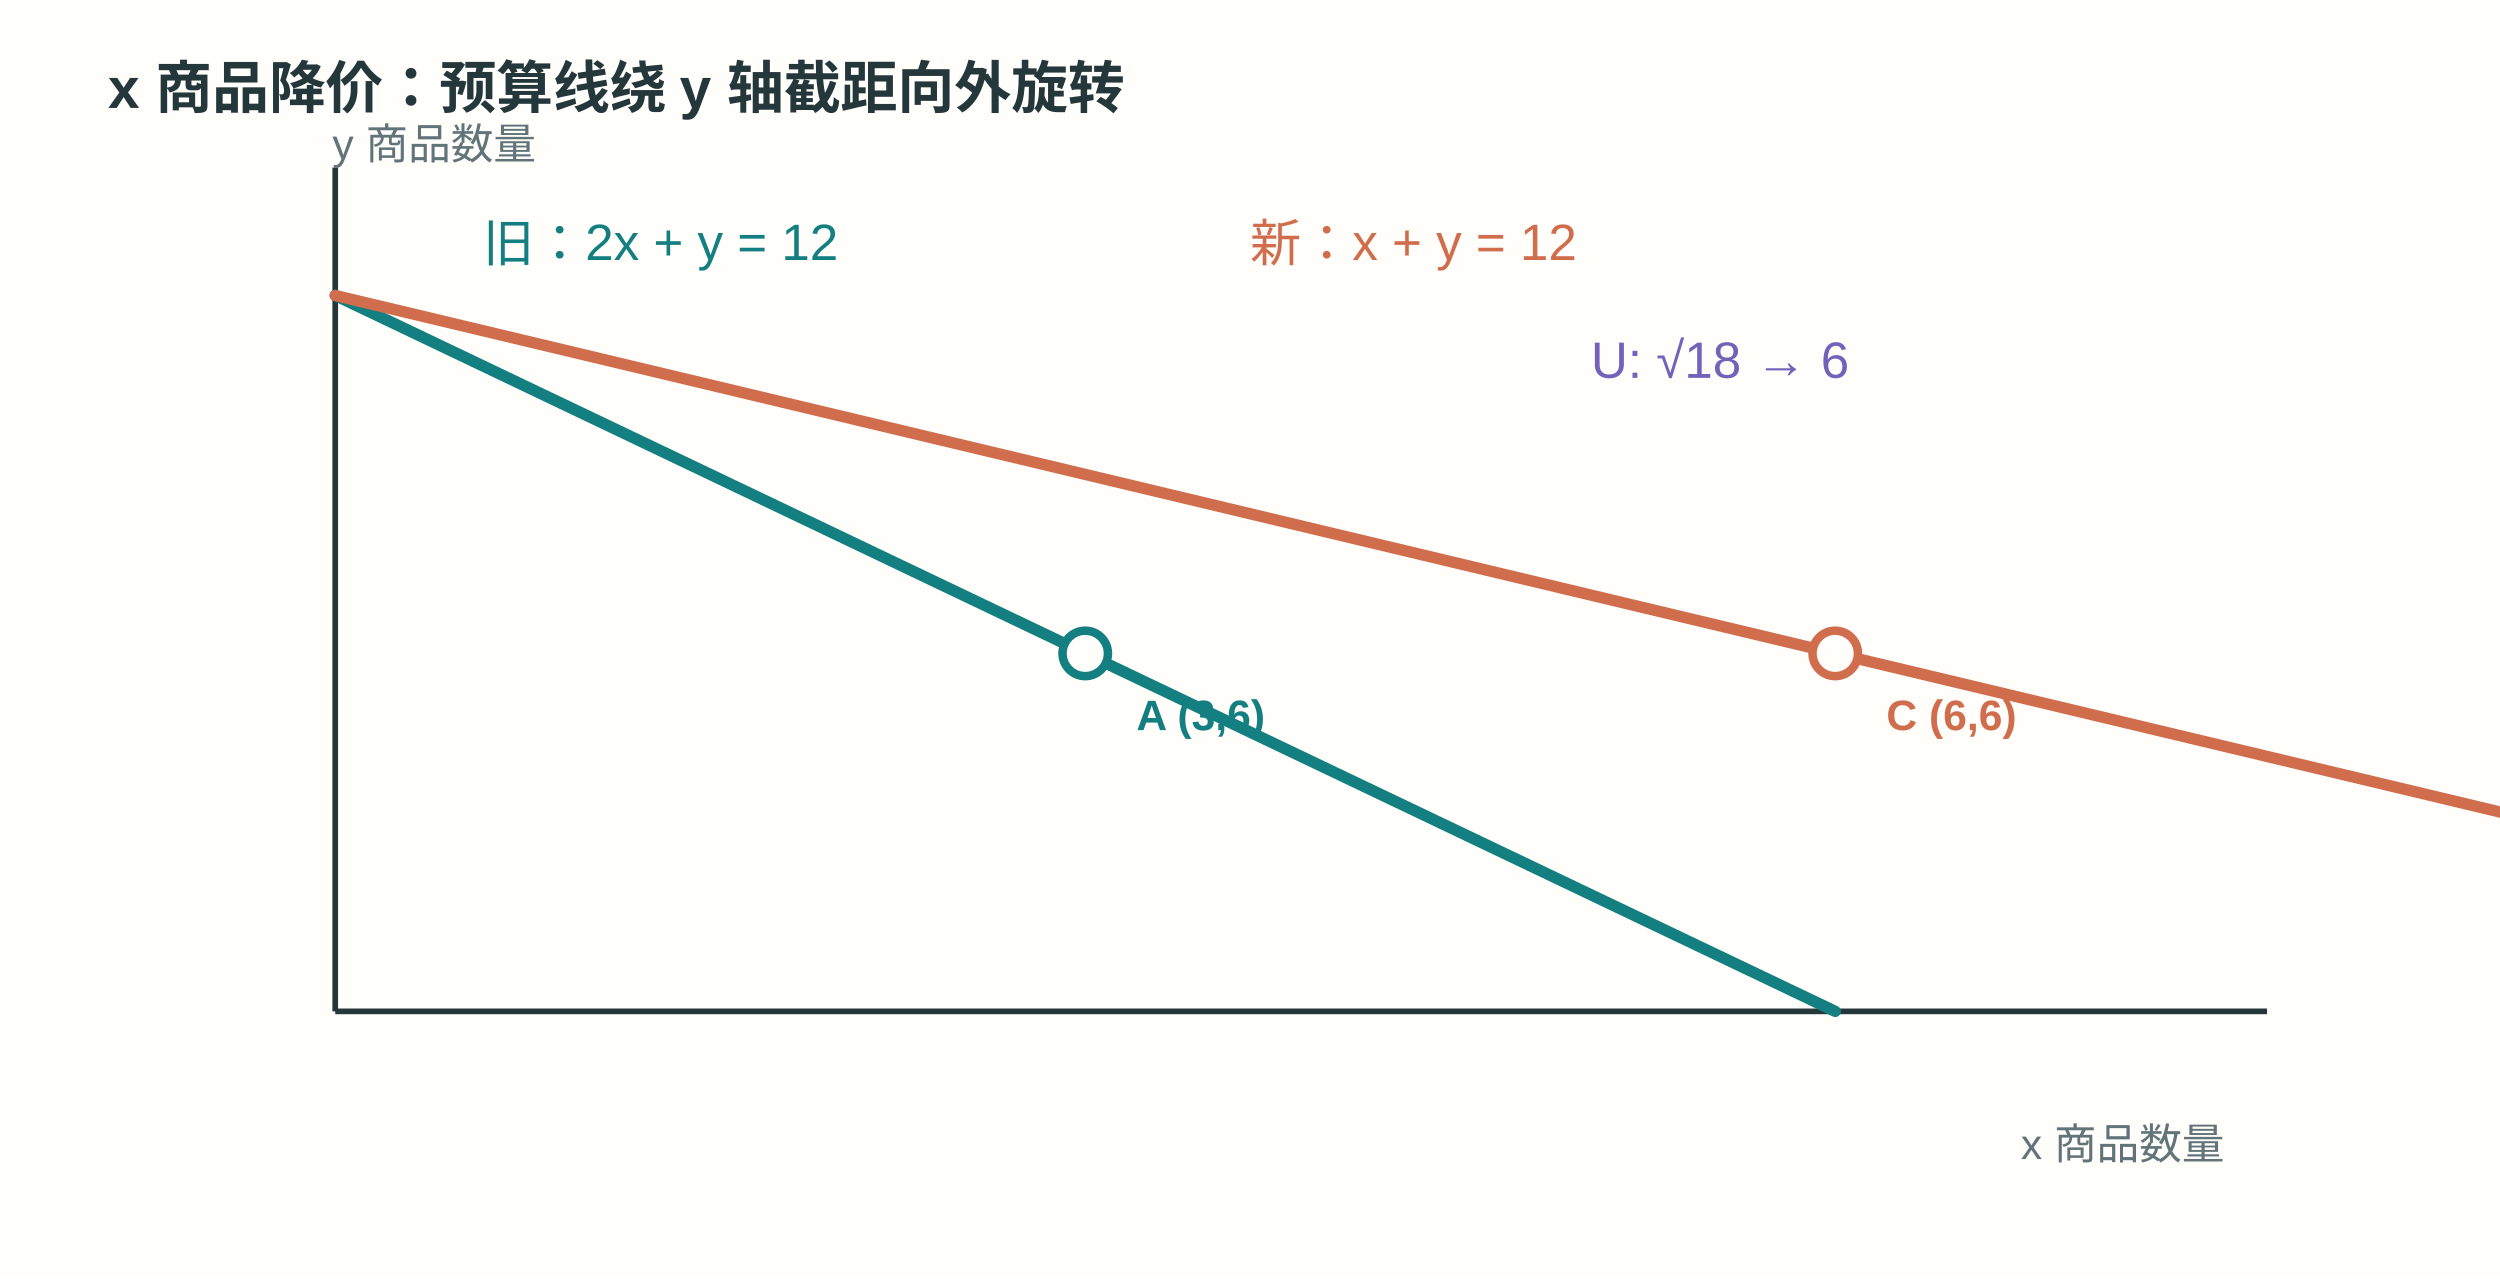
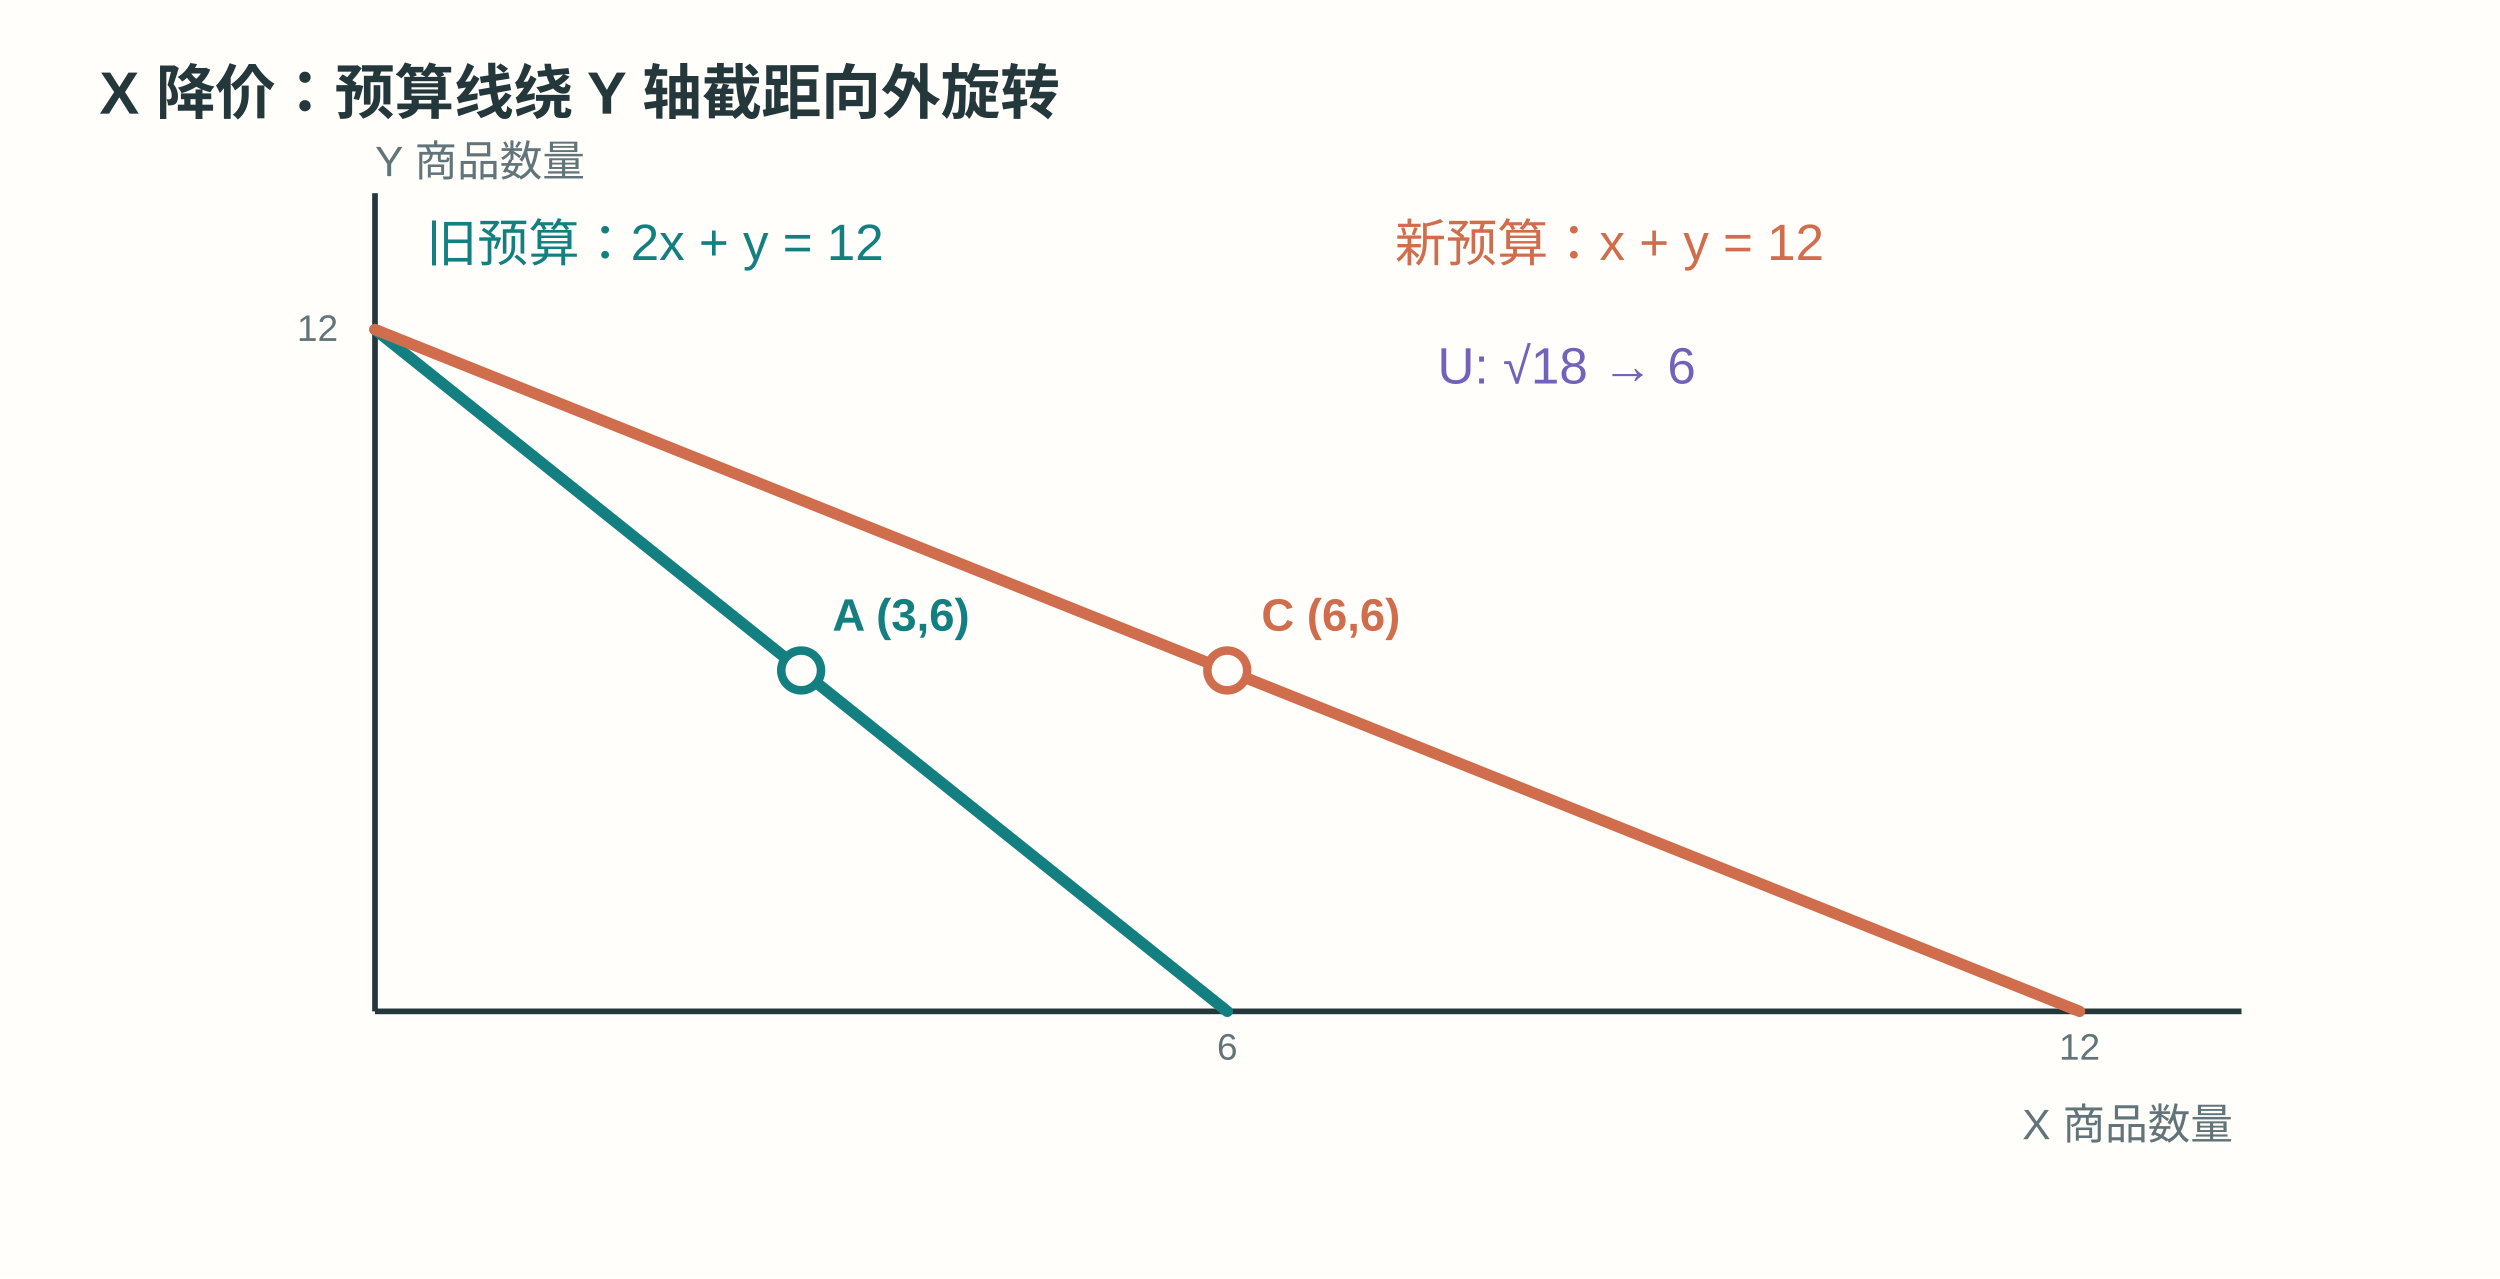
<svg xmlns="http://www.w3.org/2000/svg" viewBox="0 0 880 450" width="880" height="450" role="img" aria-labelledby="e09b-title e09b-desc">
  <rect width="880" height="450" fill="#fffefa" />
-   <text x="38" y="38" font-family="Arial,Microsoft YaHei,sans-serif" font-size="20" fill="#24373b" text-anchor="start" font-weight="700">x 商品降价：预算线绕 y 轴截距向外旋转</text>
-   <line x1="118" y1="356" x2="798" y2="356" stroke="#24373b" stroke-width="2" />
-   <line x1="118" y1="356" x2="118" y2="59" stroke="#24373b" stroke-width="2" />
-   <polyline points="118,104 646,356" fill="none" stroke="#147f80" stroke-width="4" stroke-linecap="round" stroke-linejoin="round" />
-   <polyline points="118,104 1174,356" fill="none" stroke="#d06d4d" stroke-width="4" stroke-linecap="round" stroke-linejoin="round" />
-   <circle cx="382" cy="230" r="8" fill="#fffefa" stroke="#147f80" stroke-width="3" />
-   <text x="400" y="257" font-family="Arial,Microsoft YaHei,sans-serif" font-size="15" fill="#147f80" text-anchor="start" font-weight="700">A (3,6)</text>
-   <circle cx="646" cy="230" r="8" fill="#fffefa" stroke="#d06d4d" stroke-width="3" />
-   <text x="664" y="257" font-family="Arial,Microsoft YaHei,sans-serif" font-size="15" fill="#d06d4d" text-anchor="start" font-weight="700">C (6,6)</text>
-   <text x="170" y="92" font-family="Arial,Microsoft YaHei,sans-serif" font-size="18" fill="#147f80" text-anchor="start" font-weight="500">旧：2x + y = 12</text>
-   <text x="440" y="92" font-family="Arial,Microsoft YaHei,sans-serif" font-size="18" fill="#d06d4d" text-anchor="start" font-weight="500">新：x + y = 12</text>
-   <text x="560" y="133" font-family="Arial,Microsoft YaHei,sans-serif" font-size="18" fill="#7461ba" text-anchor="start" font-weight="500">U: √18 → 6</text>
-   <text x="783" y="408" font-family="Arial,Microsoft YaHei,sans-serif" font-size="15" fill="#617479" text-anchor="end" font-weight="500">x 商品数量</text>
-   <text x="117" y="56" font-family="Arial,Microsoft YaHei,sans-serif" font-size="15" fill="#617479" text-anchor="start" font-weight="500">y 商品数量</text>
+   <text x="35" y="40" font-family="Arial,Microsoft YaHei,sans-serif" fill="#24373b" font-size="21" font-weight="700" text-anchor="start">X 降价：预算线绕 Y 轴截距向外旋转</text>
+   <line x1="132" y1="356" x2="789" y2="356" stroke="#24373b" stroke-width="2" />
+   <line x1="132" y1="356" x2="132" y2="68" stroke="#24373b" stroke-width="2" />
+   <polyline fill="none" stroke="#147f80" stroke-width="4" stroke-linejoin="round" stroke-linecap="round" points="132,116 432,356" />
+   <polyline fill="none" stroke="#d06d4d" stroke-width="4" stroke-linejoin="round" stroke-linecap="round" points="132,116 732,356" />
+   <circle cx="282" cy="236" r="7" fill="#fffefa" stroke="#147f80" stroke-width="3" />
+   <circle cx="432" cy="236" r="7" fill="#fffefa" stroke="#d06d4d" stroke-width="3" />
+   <text x="293" y="222" font-family="Arial,Microsoft YaHei,sans-serif" fill="#147f80" font-size="16" font-weight="700" text-anchor="start">A (3,6)</text>
+   <text x="444" y="222" font-family="Arial,Microsoft YaHei,sans-serif" fill="#d06d4d" font-size="16" font-weight="700" text-anchor="start">C (6,6)</text>
+   <text x="150" y="92" font-family="Arial,Microsoft YaHei,sans-serif" fill="#147f80" font-size="18" font-weight="500" text-anchor="start">旧预算：2x + y = 12</text>
+   <text x="491" y="92" font-family="Arial,Microsoft YaHei,sans-serif" fill="#d06d4d" font-size="18" font-weight="500" text-anchor="start">新预算：x + y = 12</text>
+   <text x="506" y="135" font-family="Arial,Microsoft YaHei,sans-serif" fill="#7461ba" font-size="18" font-weight="500" text-anchor="start">U: √18 → 6</text>
+   <text x="786" y="401" font-family="Arial,Microsoft YaHei,sans-serif" fill="#617479" font-size="15" font-weight="500" text-anchor="end">X 商品数量</text>
+   <text x="132" y="62" font-family="Arial,Microsoft YaHei,sans-serif" fill="#617479" font-size="15" font-weight="500" text-anchor="start">Y 商品数量</text>
+   <text x="432" y="373" font-family="Arial,Microsoft YaHei,sans-serif" fill="#617479" font-size="13" font-weight="500" text-anchor="middle">6</text>
+   <text x="732" y="373" font-family="Arial,Microsoft YaHei,sans-serif" fill="#617479" font-size="13" font-weight="500" text-anchor="middle">12</text>
+   <text x="119" y="120" font-family="Arial,Microsoft YaHei,sans-serif" fill="#617479" font-size="13" font-weight="500" text-anchor="end">12</text>
</svg>
